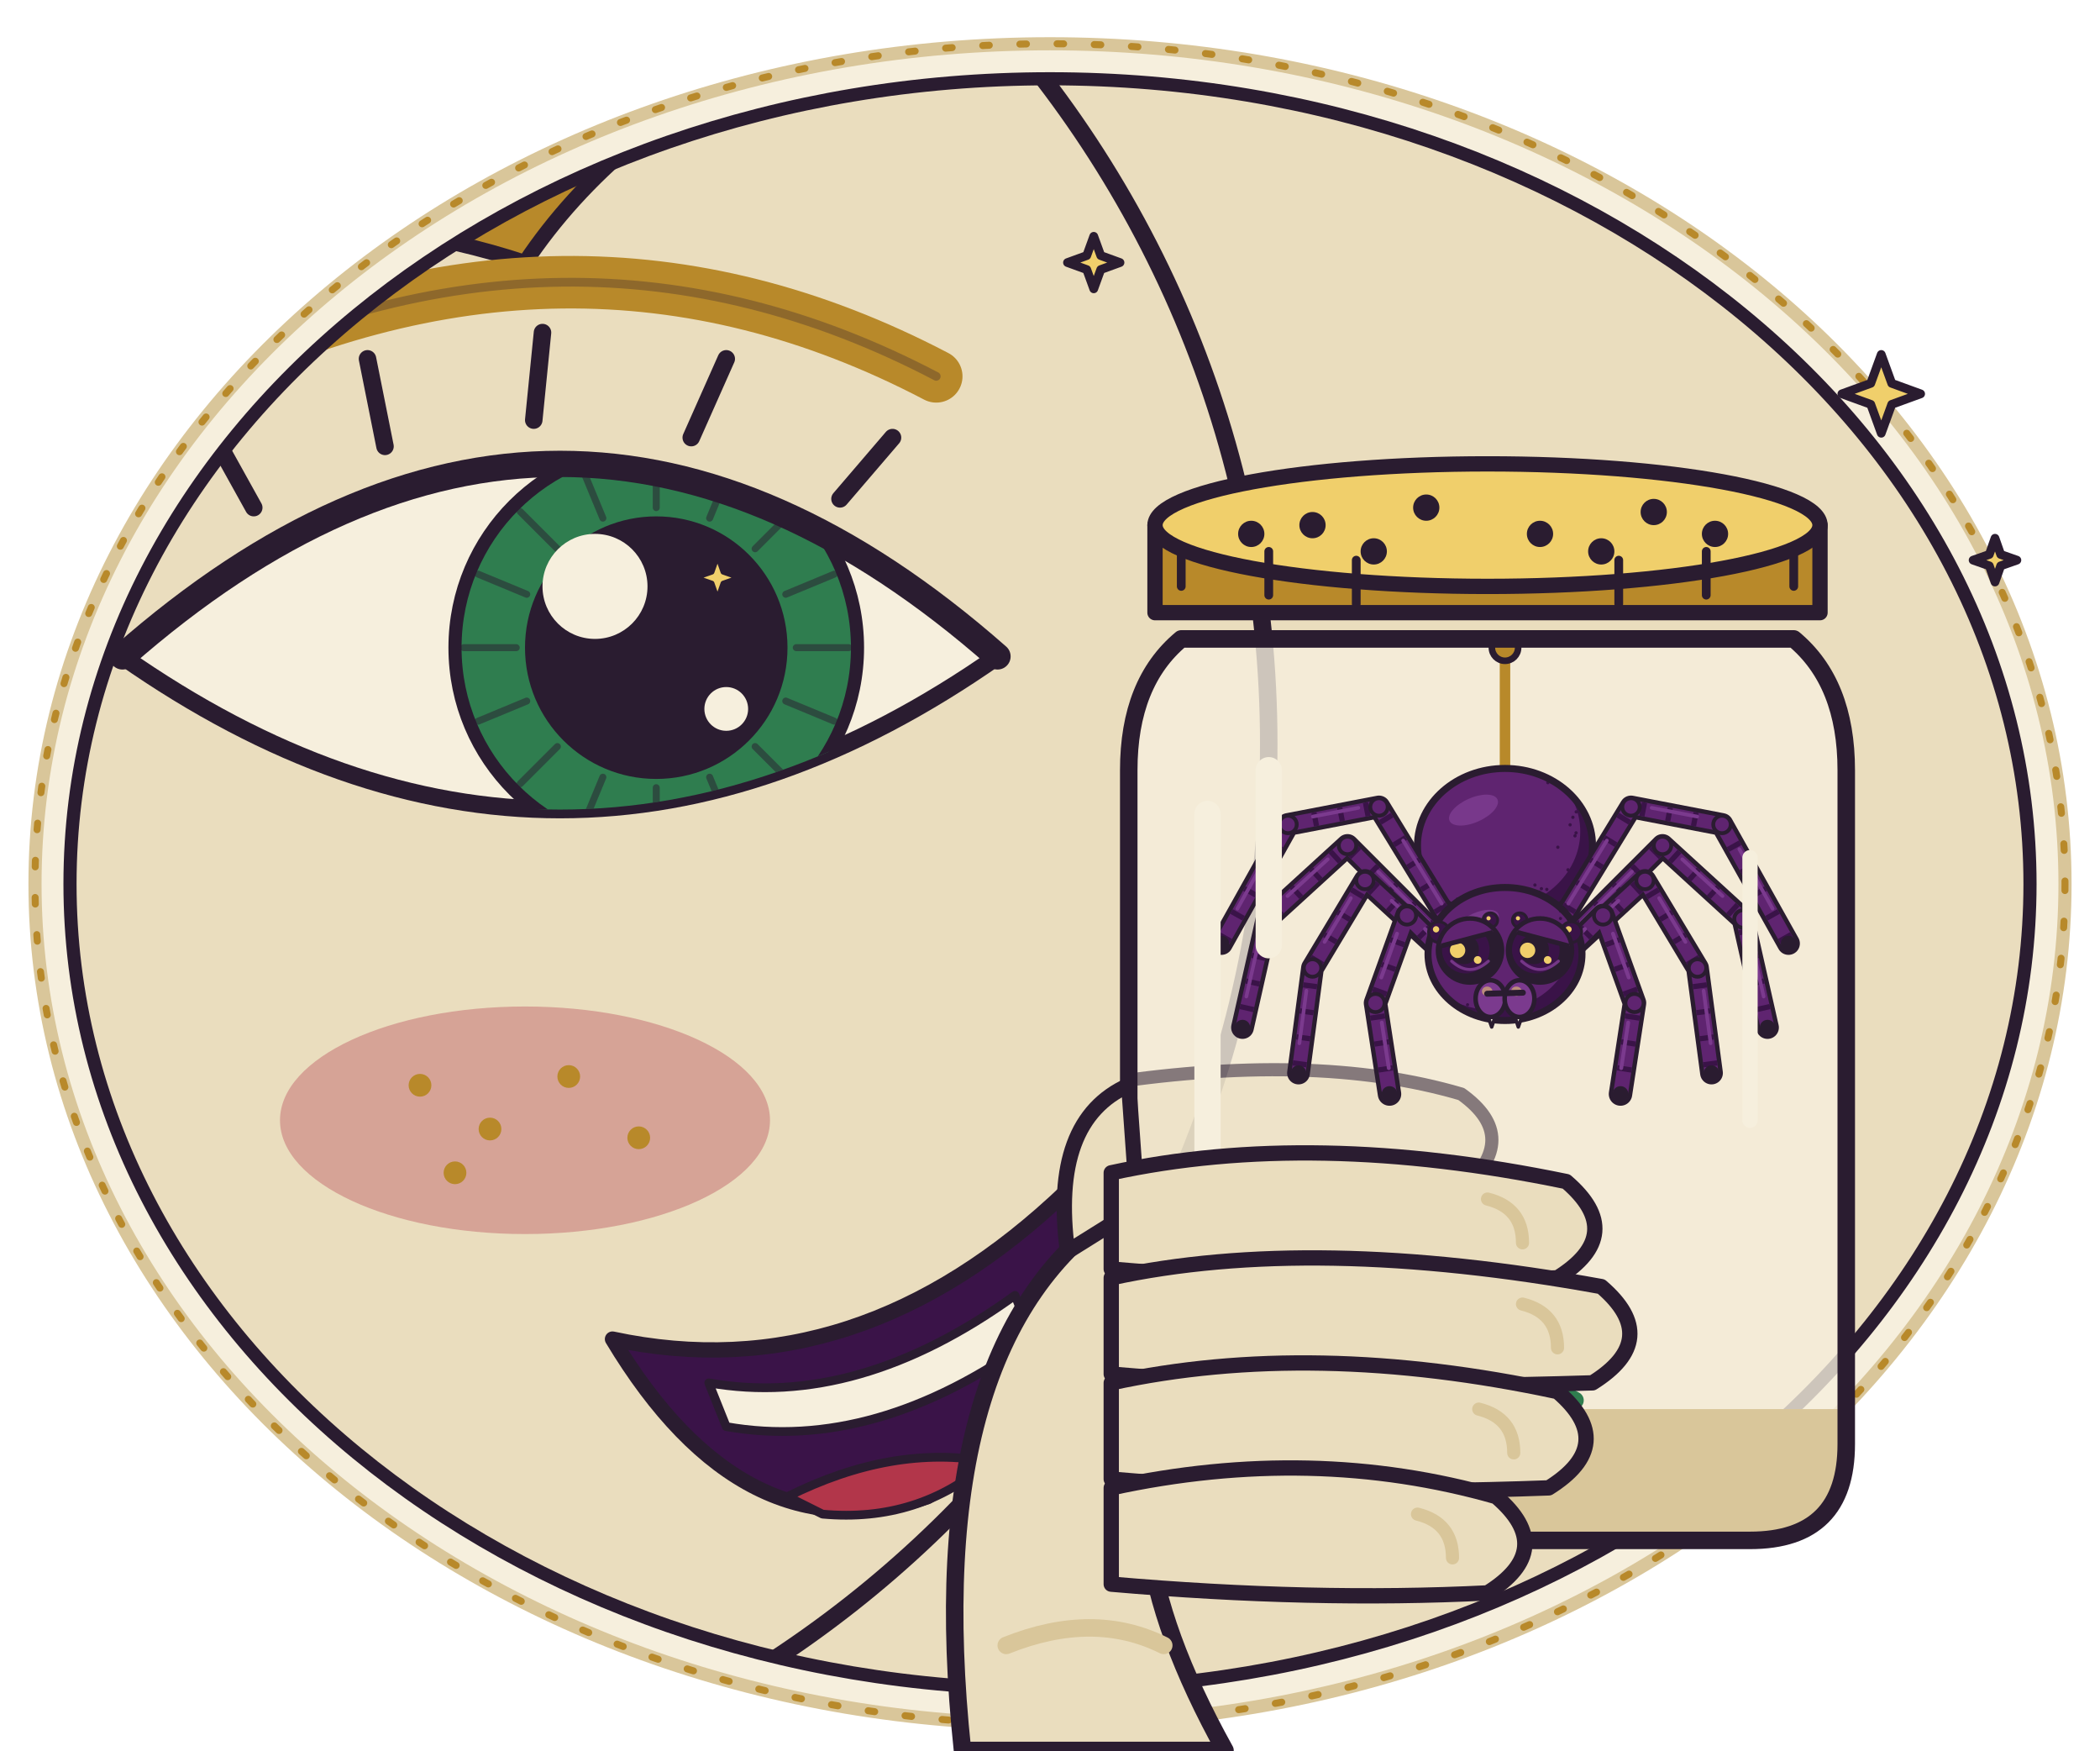
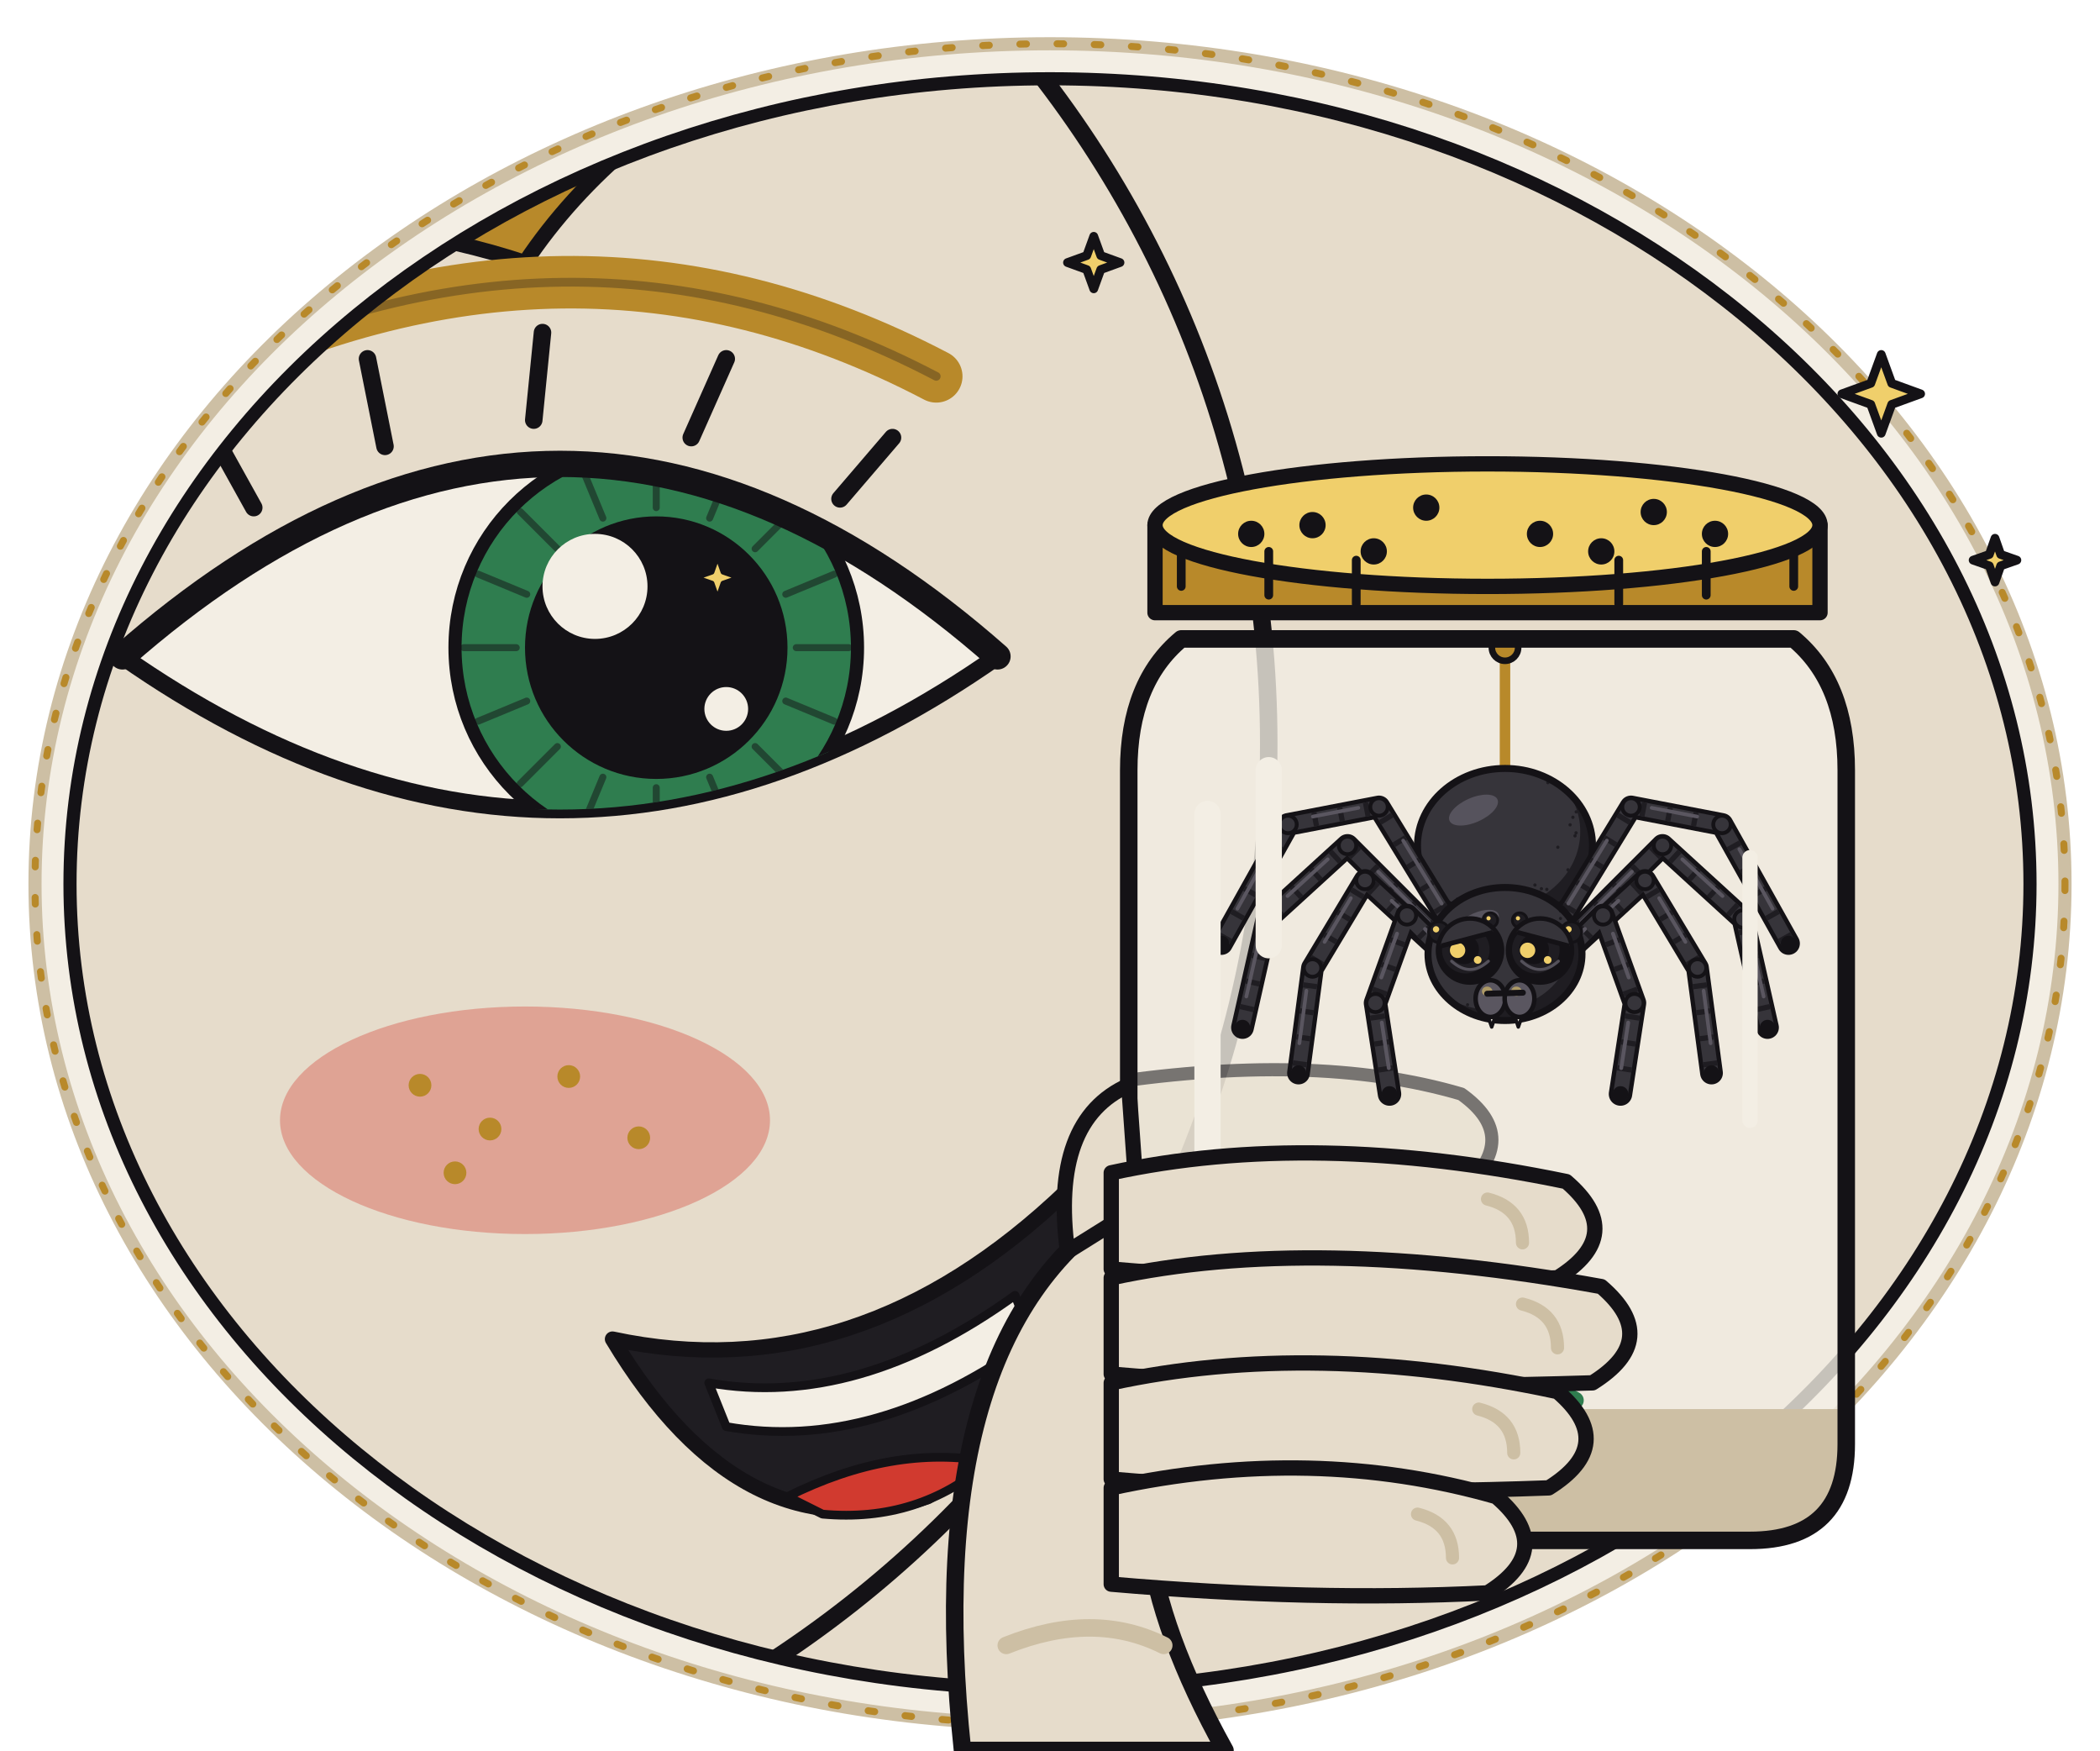
<svg xmlns="http://www.w3.org/2000/svg" viewBox="0 0 480 400" role="img" aria-labelledby="creature-child-title">
  <clipPath id="cr-kid-ov0">
    <ellipse cx="240" cy="202" rx="224" ry="184" fill="#000" />
  </clipPath>
-   <ellipse cx="240" cy="202" rx="232" ry="192" fill="#f6efdd" stroke="#d9c69a" stroke-width="3" />
-   <ellipse cx="240" cy="202" rx="224" ry="184" fill="#eaddbe" stroke="#d9c69a" stroke-width="2.5" />
+   <ellipse cx="240" cy="202" rx="232" ry="192" fill="#f3eee4" stroke="#cdbfa4" stroke-width="3" />
+   <ellipse cx="240" cy="202" rx="224" ry="184" fill="#e6dccb" stroke="#cdbfa4" stroke-width="2.5" />
  <g clip-path="url(#cr-kid-ov0)">
-     <circle cx="40" cy="170" r="250" fill="#eaddbe" stroke="#2a1c30" stroke-width="4" />
-     <path d="M-40 20 Q60 -30 180 10 Q140 30 120 60 Q60 40 -40 60 Z" fill="#b8892a" stroke="#2a1c30" stroke-width="3.5" stroke-linecap="round" stroke-linejoin="round" />
+     <circle cx="40" cy="170" r="250" fill="#e6dccb" stroke="#141216" stroke-width="4" />
+     <path d="M-40 20 Q60 -30 180 10 Q140 30 120 60 Q60 40 -40 60 Z" fill="#b8892a" stroke="#141216" stroke-width="3.5" stroke-linecap="round" stroke-linejoin="round" />
    <path d="M60 28 q30 -6 60 4 M10 40 q30 -8 60 0" fill="none" stroke="#f0cf6b" stroke-width="3" stroke-linecap="round" stroke-linejoin="round" />
    <path d="M40 88 Q130 42 214 86" fill="none" stroke="#b8892a" stroke-width="12" stroke-linecap="round" stroke-linejoin="round" />
-     <path d="M40 88 Q130 42 214 86" fill="none" stroke="#2a1c30" stroke-width="2" stroke-linecap="round" stroke-linejoin="round" opacity="0.3" />
-     <path d="M28 150 Q128 62 228 150 Q128 220 28 150 Z" fill="#f6efdd" stroke="#2a1c30" stroke-width="4" stroke-linecap="round" stroke-linejoin="round" />
+     <path d="M40 88 Q130 42 214 86" fill="none" stroke="#141216" stroke-width="2" stroke-linecap="round" stroke-linejoin="round" opacity="0.3" />
+     <path d="M28 150 Q128 62 228 150 Q128 220 28 150 Z" fill="#f3eee4" stroke="#141216" stroke-width="4" stroke-linecap="round" stroke-linejoin="round" />
    <clipPath id="cr-kid-eye1">
      <path d="M28 150 Q128 62 228 150 Q128 220 28 150 Z" />
    </clipPath>
    <g clip-path="url(#cr-kid-eye1)">
-       <circle cx="150" cy="148" r="46" fill="#2f7d4f" stroke="#2a1c30" stroke-width="3" />
-       <circle cx="150" cy="148" r="30" fill="#2a1c30" />
-       <path d="M182 148 L194 148M179.6 160.2 L190.7 164.8M172.6 170.6 L181.1 179.1M162.2 177.6 L166.8 188.7M150 180 L150 192M137.8 177.6 L133.2 188.7M127.4 170.6 L118.9 179.1M120.4 160.2 L109.3 164.8M118 148 L106 148M120.4 135.8 L109.3 131.2M127.4 125.4 L118.9 116.9M137.8 118.4 L133.2 107.3M150 116 L150 104M162.2 118.4 L166.8 107.3M172.6 125.4 L181.1 116.9M179.6 135.8 L190.7 131.2" fill="none" stroke="#2a1c30" stroke-width="1.6" stroke-linecap="round" stroke-linejoin="round" opacity="0.5" />
-       <circle cx="136" cy="134" r="12" fill="#f6efdd" />
-       <circle cx="166" cy="162" r="5" fill="#f6efdd" />
-       <path d="M164 127L165.3 130.7L169 132L165.3 133.3L164 137L162.7 133.3L159 132L162.7 130.7Z" fill="#f0cf6b" stroke="#2a1c30" stroke-width="1.2" stroke-linecap="round" stroke-linejoin="round" />
-       <path d="M28 150 Q128 62 228 150 L238 80 L18 80 Z" fill="#eaddbe" opacity="0" />
+       <circle cx="150" cy="148" r="46" fill="#2f7d4f" stroke="#141216" stroke-width="3" />
+       <circle cx="150" cy="148" r="30" fill="#141216" />
+       <path d="M182 148 L194 148M179.6 160.2 L190.7 164.8M172.6 170.6 L181.1 179.1M162.2 177.6 L166.8 188.7M150 180 L150 192M137.8 177.6 L133.2 188.7M127.4 170.6 L118.9 179.1M120.4 160.2 L109.3 164.8M118 148 L106 148M120.4 135.8 L109.3 131.2M127.4 125.4 L118.9 116.9M137.8 118.4 L133.2 107.3M150 116 L150 104M162.2 118.4 L166.8 107.3M172.6 125.4 L181.1 116.9M179.6 135.8 L190.7 131.2" fill="none" stroke="#141216" stroke-width="1.6" stroke-linecap="round" stroke-linejoin="round" opacity="0.5" />
+       <circle cx="136" cy="134" r="12" fill="#f3eee4" />
+       <circle cx="166" cy="162" r="5" fill="#f3eee4" />
+       <path d="M164 127L165.3 130.7L169 132L165.3 133.3L164 137L162.7 133.3L159 132L162.7 130.7Z" fill="#f0cf6b" stroke="#141216" stroke-width="1.2" stroke-linecap="round" stroke-linejoin="round" />
+       <path d="M28 150 Q128 62 228 150 L238 80 L18 80 Z" fill="#e6dccb" opacity="0" />
    </g>
-     <path d="M28 150 Q128 62 228 150" fill="none" stroke="#2a1c30" stroke-width="6" stroke-linecap="round" stroke-linejoin="round" />
-     <path d="M58 116 l-10 -18 M88 102 l-4 -20 M122 96 l2 -20 M158 100 l8 -18 M192 114 l12 -14" fill="none" stroke="#2a1c30" stroke-width="4" stroke-linecap="round" stroke-linejoin="round" />
-     <ellipse cx="120" cy="256" rx="56" ry="26" fill="#b2364a" opacity="0.35" />
+     <path d="M28 150 Q128 62 228 150" fill="none" stroke="#141216" stroke-width="6" stroke-linecap="round" stroke-linejoin="round" />
+     <path d="M58 116 l-10 -18 M88 102 l-4 -20 M122 96 l2 -20 M158 100 l8 -18 M192 114 l12 -14" fill="none" stroke="#141216" stroke-width="4" stroke-linecap="round" stroke-linejoin="round" />
+     <ellipse cx="120" cy="256" rx="56" ry="26" fill="#d13a2f" opacity="0.35" />
    <circle cx="96" cy="248" r="2.6" fill="#b8892a" />
    <circle cx="112" cy="258" r="2.6" fill="#b8892a" />
    <circle cx="130" cy="246" r="2.6" fill="#b8892a" />
    <circle cx="146" cy="260" r="2.6" fill="#b8892a" />
    <circle cx="104" cy="268" r="2.6" fill="#b8892a" />
-     <path d="M140 306 Q196 318 244 272 Q252 318 212 342 Q170 356 140 306 Z" fill="#3a1348" stroke="#2a1c30" stroke-width="3.5" stroke-linecap="round" stroke-linejoin="round" />
-     <path d="M162 316 Q196 322 232 296 L236 306 Q200 332 166 326 Z" fill="#f6efdd" stroke="#2a1c30" stroke-width="2" stroke-linecap="round" stroke-linejoin="round" />
-     <path d="M180 342 Q204 330 226 334 Q210 348 188 346 Z" fill="#b2364a" stroke="#2a1c30" stroke-width="2" stroke-linecap="round" stroke-linejoin="round" />
+     <path d="M140 306 Q196 318 244 272 Q252 318 212 342 Q170 356 140 306 Z" fill="#1f1d22" stroke="#141216" stroke-width="3.5" stroke-linecap="round" stroke-linejoin="round" />
+     <path d="M162 316 Q196 322 232 296 L236 306 Q200 332 166 326 Z" fill="#f3eee4" stroke="#141216" stroke-width="2" stroke-linecap="round" stroke-linejoin="round" />
+     <path d="M180 342 Q204 330 226 334 Q210 348 188 346 Z" fill="#d13a2f" stroke="#141216" stroke-width="2" stroke-linecap="round" stroke-linejoin="round" />
  </g>
-   <ellipse cx="240" cy="202" rx="224" ry="184" fill="none" stroke="#2a1c30" stroke-width="3" />
+   <ellipse cx="240" cy="202" rx="224" ry="184" fill="none" stroke="#141216" stroke-width="3" />
  <ellipse cx="240" cy="202" rx="232" ry="192" fill="none" stroke="#b8892a" stroke-width="1.6" stroke-dasharray="1.5 7" stroke-linecap="round" />
  <clipPath id="cr-kid-jar2">
    <path d="M270 146 Q258 156 258 176 V330 Q258 352 280 352 H400 Q422 352 422 330 V176 Q422 156 410 146 Z" />
  </clipPath>
-   <path d="M270 146 Q258 156 258 176 V330 Q258 352 280 352 H400 Q422 352 422 330 V176 Q422 156 410 146 Z" fill="#f6efdd" opacity="0.8" />
+   <path d="M270 146 Q258 156 258 176 V330 Q258 352 280 352 H400 Q422 352 422 330 V176 Q422 156 410 146 Z" fill="#f3eee4" opacity="0.8" />
  <g clip-path="url(#cr-kid-jar2)">
-     <path d="M250 322 H430 V366 H250 Z" fill="#d9c69a" />
+     <path d="M250 322 H430 V366 H250 Z" fill="#cdbfa4" />
    <path d="M280 322 q20 -14 40 -2 q18 -12 40 0" fill="none" stroke="#2f7d4f" stroke-width="4" stroke-linecap="round" stroke-linejoin="round" />
-     <path d="M250 248 Q300 240 334 250 Q348 260 334 272 Q300 278 250 274 Z" fill="#eaddbe" stroke="#2a1c30" stroke-width="3" stroke-linecap="round" stroke-linejoin="round" opacity="0.55" />
+     <path d="M250 248 Q300 240 334 250 Q348 260 334 272 Q300 278 250 274 Z" fill="#e6dccb" stroke="#141216" stroke-width="3" stroke-linecap="round" stroke-linejoin="round" opacity="0.55" />
    <path d="M344 148 V177.6" fill="none" stroke="#b8892a" stroke-width="2.4" stroke-linecap="round" stroke-linejoin="round" />
-     <circle cx="344" cy="148" r="3" fill="#b8892a" stroke="#2a1c30" stroke-width="1.5" />
+     <circle cx="344" cy="148" r="3" fill="#b8892a" stroke="#141216" stroke-width="1.5" />
    <g transform="translate(344 218) rotate(0) scale(0.4 0.4)">
      <g transform="rotate(0 0 -62)">
        <clipPath id="cr-kid-c3">
          <ellipse cx="0" cy="-62" rx="50" ry="44" fill="#000" />
        </clipPath>
-         <ellipse cx="0" cy="-62" rx="50" ry="44" fill="#3a1348" />
+         <ellipse cx="0" cy="-62" rx="50" ry="44" fill="#1f1d22" />
        <g clip-path="url(#cr-kid-c3)">
-           <ellipse cx="-8" cy="-69.9" rx="51" ry="44.9" fill="#5f2470" />
-           <path d="M23.9 -36.9h0M36 -48.1h0M24.5 -97.9h0M5 -29.3h0M-25.9 -30.8h0M30.2 -61h0M40 -67.5h0M40.6 -69.2h0M37.2 -73.8h0M19.5 -35.4h0M-27.3 -31.3h0M-28.1 -30.4h0M-18.5 -33.8h0M17.1 -39.4h0M40.7 -81.2h0M20.8 -37.3h0M38.8 -78.1h0" stroke="#3a1348" stroke-width="1.9" stroke-linecap="round" />
-           <ellipse cx="-18" cy="-82.2" rx="15" ry="7" fill="#7b3a8e" transform="rotate(-24 -18 -82.2)" opacity="0.9" />
+           <ellipse cx="-8" cy="-69.9" rx="51" ry="44.9" fill="#36343a" />
+           <path d="M23.9 -36.9h0M36 -48.1h0M24.5 -97.9h0M5 -29.3h0M-25.9 -30.8h0M30.2 -61h0M40 -67.5h0M40.6 -69.2h0M37.2 -73.8h0M19.5 -35.4h0M-27.3 -31.3h0M-28.1 -30.4h0M-18.5 -33.8h0M17.1 -39.4h0M40.7 -81.2h0M20.8 -37.3h0M38.8 -78.1h0" stroke="#1f1d22" stroke-width="1.9" stroke-linecap="round" />
+           <ellipse cx="-18" cy="-82.2" rx="15" ry="7" fill="#5a5660" transform="rotate(-24 -18 -82.2)" opacity="0.9" />
        </g>
-         <ellipse cx="0" cy="-62" rx="50" ry="44" fill="none" stroke="#2a1c30" stroke-width="4" />
-       </g>
-       <g>
-         <path d="M28 -12 L72 -84 L124 -74 L162 -6" fill="none" stroke="#2a1c30" stroke-width="13" stroke-linecap="round" stroke-linejoin="round" />
-         <path d="M28 -12 L72 -84 L124 -74 L162 -6" fill="none" stroke="#5f2470" stroke-width="8" stroke-linecap="round" stroke-linejoin="round" />
-         <path d="M28 -12 L72 -84 L124 -74 L162 -6" fill="none" stroke="#3a1348" stroke-width="8" stroke-dasharray="3 12" stroke-linejoin="round" />
-         <path d="M36.2 -28.8 L58.2 -64.8M83.8 -83.5 L109.8 -78.5M133.9 -59.9 L152.9 -25.9" stroke="#7b3a8e" stroke-width="2.1" stroke-linecap="round" fill="none" />
-         <circle cx="72" cy="-84" r="5" fill="#5f2470" stroke="#2a1c30" stroke-width="2.2" />
-         <circle cx="124" cy="-74" r="5" fill="#5f2470" stroke="#2a1c30" stroke-width="2.2" />
-         <circle cx="162" cy="-6" r="4.4" fill="#2a1c30" />
-       </g>
-       <g>
-         <path d="M-28 -12 L-72 -84 L-124 -74 L-162 -6" fill="none" stroke="#2a1c30" stroke-width="13" stroke-linecap="round" stroke-linejoin="round" />
-         <path d="M-28 -12 L-72 -84 L-124 -74 L-162 -6" fill="none" stroke="#5f2470" stroke-width="8" stroke-linecap="round" stroke-linejoin="round" />
-         <path d="M-28 -12 L-72 -84 L-124 -74 L-162 -6" fill="none" stroke="#3a1348" stroke-width="8" stroke-dasharray="3 12" stroke-linejoin="round" />
-         <path d="M-36.2 -28.8 L-58.2 -64.8M-83.8 -83.5 L-109.8 -78.5M-133.9 -59.9 L-152.9 -25.9" stroke="#7b3a8e" stroke-width="2.1" stroke-linecap="round" fill="none" />
-         <circle cx="-72" cy="-84" r="5" fill="#5f2470" stroke="#2a1c30" stroke-width="2.2" />
-         <circle cx="-124" cy="-74" r="5" fill="#5f2470" stroke="#2a1c30" stroke-width="2.2" />
-         <circle cx="-162" cy="-6" r="4.4" fill="#2a1c30" />
-       </g>
-       <g>
-         <path d="M32 -4 L90 -62 L136 -20 L150 42" fill="none" stroke="#2a1c30" stroke-width="13" stroke-linecap="round" stroke-linejoin="round" />
-         <path d="M32 -4 L90 -62 L136 -20 L150 42" fill="none" stroke="#5f2470" stroke-width="8" stroke-linecap="round" stroke-linejoin="round" />
-         <path d="M32 -4 L90 -62 L136 -20 L150 42" fill="none" stroke="#3a1348" stroke-width="8" stroke-dasharray="3 12" stroke-linejoin="round" />
-         <path d="M43.5 -18 L72.5 -47M101.3 -54.1 L124.3 -33.1M140.8 -6.7 L147.8 24.3" stroke="#7b3a8e" stroke-width="2.1" stroke-linecap="round" fill="none" />
-         <circle cx="90" cy="-62" r="5" fill="#5f2470" stroke="#2a1c30" stroke-width="2.2" />
-         <circle cx="136" cy="-20" r="5" fill="#5f2470" stroke="#2a1c30" stroke-width="2.2" />
-         <circle cx="150" cy="42" r="4.4" fill="#2a1c30" />
-       </g>
-       <g>
-         <path d="M-32 -4 L-90 -62 L-136 -20 L-150 42" fill="none" stroke="#2a1c30" stroke-width="13" stroke-linecap="round" stroke-linejoin="round" />
-         <path d="M-32 -4 L-90 -62 L-136 -20 L-150 42" fill="none" stroke="#5f2470" stroke-width="8" stroke-linecap="round" stroke-linejoin="round" />
-         <path d="M-32 -4 L-90 -62 L-136 -20 L-150 42" fill="none" stroke="#3a1348" stroke-width="8" stroke-dasharray="3 12" stroke-linejoin="round" />
-         <path d="M-43.5 -18 L-72.5 -47M-101.3 -54.1 L-124.3 -33.1M-140.8 -6.7 L-147.8 24.3" stroke="#7b3a8e" stroke-width="2.1" stroke-linecap="round" fill="none" />
-         <circle cx="-90" cy="-62" r="5" fill="#5f2470" stroke="#2a1c30" stroke-width="2.2" />
-         <circle cx="-136" cy="-20" r="5" fill="#5f2470" stroke="#2a1c30" stroke-width="2.2" />
-         <circle cx="-150" cy="42" r="4.4" fill="#2a1c30" />
-       </g>
-       <g>
-         <path d="M30 4 L80 -42 L110 8 L118 68" fill="none" stroke="#2a1c30" stroke-width="13" stroke-linecap="round" stroke-linejoin="round" />
-         <path d="M30 4 L80 -42 L110 8 L118 68" fill="none" stroke="#5f2470" stroke-width="8" stroke-linecap="round" stroke-linejoin="round" />
-         <path d="M30 4 L80 -42 L110 8 L118 68" fill="none" stroke="#3a1348" stroke-width="8" stroke-dasharray="3 12" stroke-linejoin="round" />
-         <path d="M39.8 -7.4 L64.8 -30.4M88.1 -31.9 L103.1 -6.9M113.5 21 L117.5 51" stroke="#7b3a8e" stroke-width="2.1" stroke-linecap="round" fill="none" />
-         <circle cx="80" cy="-42" r="5" fill="#5f2470" stroke="#2a1c30" stroke-width="2.2" />
-         <circle cx="110" cy="8" r="5" fill="#5f2470" stroke="#2a1c30" stroke-width="2.2" />
-         <circle cx="118" cy="68" r="4.4" fill="#2a1c30" />
-       </g>
-       <g>
-         <path d="M-30 4 L-80 -42 L-110 8 L-118 68" fill="none" stroke="#2a1c30" stroke-width="13" stroke-linecap="round" stroke-linejoin="round" />
-         <path d="M-30 4 L-80 -42 L-110 8 L-118 68" fill="none" stroke="#5f2470" stroke-width="8" stroke-linecap="round" stroke-linejoin="round" />
-         <path d="M-30 4 L-80 -42 L-110 8 L-118 68" fill="none" stroke="#3a1348" stroke-width="8" stroke-dasharray="3 12" stroke-linejoin="round" />
-         <path d="M-39.8 -7.4 L-64.8 -30.4M-88.1 -31.9 L-103.1 -6.9M-113.5 21 L-117.5 51" stroke="#7b3a8e" stroke-width="2.1" stroke-linecap="round" fill="none" />
-         <circle cx="-80" cy="-42" r="5" fill="#5f2470" stroke="#2a1c30" stroke-width="2.2" />
-         <circle cx="-110" cy="8" r="5" fill="#5f2470" stroke="#2a1c30" stroke-width="2.2" />
-         <circle cx="-118" cy="68" r="4.4" fill="#2a1c30" />
-       </g>
-       <g>
-         <path d="M24 10 L56 -22 L74 28 L66 80" fill="none" stroke="#2a1c30" stroke-width="13.4" stroke-linecap="round" stroke-linejoin="round" />
-         <path d="M24 10 L56 -22 L74 28 L66 80" fill="none" stroke="#5f2470" stroke-width="8.4" stroke-linecap="round" stroke-linejoin="round" />
-         <path d="M24 10 L56 -22 L74 28 L66 80" fill="none" stroke="#3a1348" stroke-width="8.4" stroke-dasharray="3 12" stroke-linejoin="round" />
-         <path d="M29.7 1.7 L45.7 -14.3M61.7 -11.6 L70.7 13.4M70.4 39.2 L66.4 65.2" stroke="#7b3a8e" stroke-width="2.2" stroke-linecap="round" fill="none" />
-         <circle cx="56" cy="-22" r="5.2" fill="#5f2470" stroke="#2a1c30" stroke-width="2.2" />
-         <circle cx="74" cy="28" r="5.2" fill="#5f2470" stroke="#2a1c30" stroke-width="2.2" />
-         <circle cx="66" cy="80" r="4.5" fill="#2a1c30" />
-       </g>
-       <g>
-         <path d="M-24 10 L-56 -22 L-74 28 L-66 80" fill="none" stroke="#2a1c30" stroke-width="13.4" stroke-linecap="round" stroke-linejoin="round" />
-         <path d="M-24 10 L-56 -22 L-74 28 L-66 80" fill="none" stroke="#5f2470" stroke-width="8.4" stroke-linecap="round" stroke-linejoin="round" />
-         <path d="M-24 10 L-56 -22 L-74 28 L-66 80" fill="none" stroke="#3a1348" stroke-width="8.4" stroke-dasharray="3 12" stroke-linejoin="round" />
-         <path d="M-29.7 1.7 L-45.7 -14.3M-61.7 -11.6 L-70.7 13.4M-70.4 39.2 L-66.4 65.2" stroke="#7b3a8e" stroke-width="2.2" stroke-linecap="round" fill="none" />
-         <circle cx="-56" cy="-22" r="5.2" fill="#5f2470" stroke="#2a1c30" stroke-width="2.2" />
-         <circle cx="-74" cy="28" r="5.2" fill="#5f2470" stroke="#2a1c30" stroke-width="2.2" />
-         <circle cx="-66" cy="80" r="4.5" fill="#2a1c30" />
+         <ellipse cx="0" cy="-62" rx="50" ry="44" fill="none" stroke="#141216" stroke-width="4" />
+       </g>
+       <g>
+         <path d="M28 -12 L72 -84 L124 -74 L162 -6" fill="none" stroke="#141216" stroke-width="13" stroke-linecap="round" stroke-linejoin="round" />
+         <path d="M28 -12 L72 -84 L124 -74 L162 -6" fill="none" stroke="#36343a" stroke-width="8" stroke-linecap="round" stroke-linejoin="round" />
+         <path d="M28 -12 L72 -84 L124 -74 L162 -6" fill="none" stroke="#1f1d22" stroke-width="8" stroke-dasharray="3 12" stroke-linejoin="round" />
+         <path d="M36.2 -28.8 L58.2 -64.8M83.8 -83.5 L109.8 -78.5M133.9 -59.9 L152.9 -25.9" stroke="#5a5660" stroke-width="2.1" stroke-linecap="round" fill="none" />
+         <circle cx="72" cy="-84" r="5" fill="#36343a" stroke="#141216" stroke-width="2.2" />
+         <circle cx="124" cy="-74" r="5" fill="#36343a" stroke="#141216" stroke-width="2.2" />
+         <circle cx="162" cy="-6" r="4.4" fill="#141216" />
+       </g>
+       <g>
+         <path d="M-28 -12 L-72 -84 L-124 -74 L-162 -6" fill="none" stroke="#141216" stroke-width="13" stroke-linecap="round" stroke-linejoin="round" />
+         <path d="M-28 -12 L-72 -84 L-124 -74 L-162 -6" fill="none" stroke="#36343a" stroke-width="8" stroke-linecap="round" stroke-linejoin="round" />
+         <path d="M-28 -12 L-72 -84 L-124 -74 L-162 -6" fill="none" stroke="#1f1d22" stroke-width="8" stroke-dasharray="3 12" stroke-linejoin="round" />
+         <path d="M-36.2 -28.8 L-58.2 -64.8M-83.8 -83.5 L-109.8 -78.5M-133.9 -59.9 L-152.9 -25.9" stroke="#5a5660" stroke-width="2.1" stroke-linecap="round" fill="none" />
+         <circle cx="-72" cy="-84" r="5" fill="#36343a" stroke="#141216" stroke-width="2.2" />
+         <circle cx="-124" cy="-74" r="5" fill="#36343a" stroke="#141216" stroke-width="2.2" />
+         <circle cx="-162" cy="-6" r="4.4" fill="#141216" />
+       </g>
+       <g>
+         <path d="M32 -4 L90 -62 L136 -20 L150 42" fill="none" stroke="#141216" stroke-width="13" stroke-linecap="round" stroke-linejoin="round" />
+         <path d="M32 -4 L90 -62 L136 -20 L150 42" fill="none" stroke="#36343a" stroke-width="8" stroke-linecap="round" stroke-linejoin="round" />
+         <path d="M32 -4 L90 -62 L136 -20 L150 42" fill="none" stroke="#1f1d22" stroke-width="8" stroke-dasharray="3 12" stroke-linejoin="round" />
+         <path d="M43.5 -18 L72.5 -47M101.3 -54.1 L124.3 -33.1M140.8 -6.7 L147.8 24.3" stroke="#5a5660" stroke-width="2.1" stroke-linecap="round" fill="none" />
+         <circle cx="90" cy="-62" r="5" fill="#36343a" stroke="#141216" stroke-width="2.2" />
+         <circle cx="136" cy="-20" r="5" fill="#36343a" stroke="#141216" stroke-width="2.2" />
+         <circle cx="150" cy="42" r="4.4" fill="#141216" />
+       </g>
+       <g>
+         <path d="M-32 -4 L-90 -62 L-136 -20 L-150 42" fill="none" stroke="#141216" stroke-width="13" stroke-linecap="round" stroke-linejoin="round" />
+         <path d="M-32 -4 L-90 -62 L-136 -20 L-150 42" fill="none" stroke="#36343a" stroke-width="8" stroke-linecap="round" stroke-linejoin="round" />
+         <path d="M-32 -4 L-90 -62 L-136 -20 L-150 42" fill="none" stroke="#1f1d22" stroke-width="8" stroke-dasharray="3 12" stroke-linejoin="round" />
+         <path d="M-43.5 -18 L-72.5 -47M-101.3 -54.1 L-124.3 -33.1M-140.8 -6.7 L-147.8 24.3" stroke="#5a5660" stroke-width="2.1" stroke-linecap="round" fill="none" />
+         <circle cx="-90" cy="-62" r="5" fill="#36343a" stroke="#141216" stroke-width="2.2" />
+         <circle cx="-136" cy="-20" r="5" fill="#36343a" stroke="#141216" stroke-width="2.2" />
+         <circle cx="-150" cy="42" r="4.4" fill="#141216" />
+       </g>
+       <g>
+         <path d="M30 4 L80 -42 L110 8 L118 68" fill="none" stroke="#141216" stroke-width="13" stroke-linecap="round" stroke-linejoin="round" />
+         <path d="M30 4 L80 -42 L110 8 L118 68" fill="none" stroke="#36343a" stroke-width="8" stroke-linecap="round" stroke-linejoin="round" />
+         <path d="M30 4 L80 -42 L110 8 L118 68" fill="none" stroke="#1f1d22" stroke-width="8" stroke-dasharray="3 12" stroke-linejoin="round" />
+         <path d="M39.8 -7.4 L64.8 -30.4M88.1 -31.9 L103.1 -6.9M113.5 21 L117.5 51" stroke="#5a5660" stroke-width="2.1" stroke-linecap="round" fill="none" />
+         <circle cx="80" cy="-42" r="5" fill="#36343a" stroke="#141216" stroke-width="2.2" />
+         <circle cx="110" cy="8" r="5" fill="#36343a" stroke="#141216" stroke-width="2.2" />
+         <circle cx="118" cy="68" r="4.4" fill="#141216" />
+       </g>
+       <g>
+         <path d="M-30 4 L-80 -42 L-110 8 L-118 68" fill="none" stroke="#141216" stroke-width="13" stroke-linecap="round" stroke-linejoin="round" />
+         <path d="M-30 4 L-80 -42 L-110 8 L-118 68" fill="none" stroke="#36343a" stroke-width="8" stroke-linecap="round" stroke-linejoin="round" />
+         <path d="M-30 4 L-80 -42 L-110 8 L-118 68" fill="none" stroke="#1f1d22" stroke-width="8" stroke-dasharray="3 12" stroke-linejoin="round" />
+         <path d="M-39.8 -7.4 L-64.8 -30.4M-88.1 -31.9 L-103.1 -6.9M-113.5 21 L-117.5 51" stroke="#5a5660" stroke-width="2.1" stroke-linecap="round" fill="none" />
+         <circle cx="-80" cy="-42" r="5" fill="#36343a" stroke="#141216" stroke-width="2.2" />
+         <circle cx="-110" cy="8" r="5" fill="#36343a" stroke="#141216" stroke-width="2.2" />
+         <circle cx="-118" cy="68" r="4.4" fill="#141216" />
+       </g>
+       <g>
+         <path d="M24 10 L56 -22 L74 28 L66 80" fill="none" stroke="#141216" stroke-width="13.4" stroke-linecap="round" stroke-linejoin="round" />
+         <path d="M24 10 L56 -22 L74 28 L66 80" fill="none" stroke="#36343a" stroke-width="8.4" stroke-linecap="round" stroke-linejoin="round" />
+         <path d="M24 10 L56 -22 L74 28 L66 80" fill="none" stroke="#1f1d22" stroke-width="8.4" stroke-dasharray="3 12" stroke-linejoin="round" />
+         <path d="M29.7 1.7 L45.7 -14.3M61.7 -11.6 L70.7 13.4M70.4 39.2 L66.4 65.2" stroke="#5a5660" stroke-width="2.2" stroke-linecap="round" fill="none" />
+         <circle cx="56" cy="-22" r="5.2" fill="#36343a" stroke="#141216" stroke-width="2.2" />
+         <circle cx="74" cy="28" r="5.2" fill="#36343a" stroke="#141216" stroke-width="2.2" />
+         <circle cx="66" cy="80" r="4.5" fill="#141216" />
+       </g>
+       <g>
+         <path d="M-24 10 L-56 -22 L-74 28 L-66 80" fill="none" stroke="#141216" stroke-width="13.4" stroke-linecap="round" stroke-linejoin="round" />
+         <path d="M-24 10 L-56 -22 L-74 28 L-66 80" fill="none" stroke="#36343a" stroke-width="8.4" stroke-linecap="round" stroke-linejoin="round" />
+         <path d="M-24 10 L-56 -22 L-74 28 L-66 80" fill="none" stroke="#1f1d22" stroke-width="8.4" stroke-dasharray="3 12" stroke-linejoin="round" />
+         <path d="M-29.7 1.7 L-45.7 -14.3M-61.7 -11.6 L-70.7 13.4M-70.4 39.2 L-66.4 65.2" stroke="#5a5660" stroke-width="2.2" stroke-linecap="round" fill="none" />
+         <circle cx="-56" cy="-22" r="5.2" fill="#36343a" stroke="#141216" stroke-width="2.2" />
+         <circle cx="-74" cy="28" r="5.2" fill="#36343a" stroke="#141216" stroke-width="2.2" />
+         <circle cx="-66" cy="80" r="4.5" fill="#141216" />
      </g>
      <g transform="rotate(0 0 0)">
        <clipPath id="cr-kid-c4">
          <ellipse cx="0" cy="0" rx="44" ry="38" fill="#000" />
        </clipPath>
-         <ellipse cx="0" cy="0" rx="44" ry="38" fill="#3a1348" />
+         <ellipse cx="0" cy="0" rx="44" ry="38" fill="#1f1d22" />
        <g clip-path="url(#cr-kid-c4)">
-           <ellipse cx="-7" cy="-6.8" rx="44.9" ry="38.8" fill="#5f2470" />
-           <path d="M32 7.8h0M2.7 25.7h0M-21.4 29h0M-6.7 29.6h0M28.8 14.4h0M35.4 -15.9h0M8.3 23.8h0M32.3 3.1h0M32.7 9.9h0M31.8 7.7h0M31.7 -24.5h0M31.7 -20.3h0" stroke="#3a1348" stroke-width="1.8" stroke-linecap="round" />
-           <ellipse cx="-15.8" cy="-17.5" rx="13.2" ry="6.1" fill="#7b3a8e" transform="rotate(-24 -15.8 -17.5)" opacity="0.9" />
+           <ellipse cx="-7" cy="-6.8" rx="44.9" ry="38.8" fill="#36343a" />
+           <path d="M32 7.8h0M2.7 25.7h0M-21.4 29h0M-6.7 29.6h0M28.8 14.4h0M35.4 -15.9h0M8.3 23.8h0M32.3 3.1h0M32.7 9.9h0M31.8 7.7h0M31.7 -24.5h0M31.7 -20.3h0" stroke="#1f1d22" stroke-width="1.8" stroke-linecap="round" />
+           <ellipse cx="-15.8" cy="-17.5" rx="13.2" ry="6.1" fill="#5a5660" transform="rotate(-24 -15.8 -17.5)" opacity="0.9" />
        </g>
-         <ellipse cx="0" cy="0" rx="44" ry="38" fill="none" stroke="#2a1c30" stroke-width="4" />
-       </g>
-       <path d="M-10.6 33.2 l3 8.5 l2.6 -7.6 Z" fill="#f6efdd" stroke="#2a1c30" stroke-width="2" stroke-linecap="round" stroke-linejoin="round" />
-       <path d="M10.6 33.2 l-3 8.5 l-2.5 -7.6 Z" fill="#f6efdd" stroke="#2a1c30" stroke-width="2" stroke-linecap="round" stroke-linejoin="round" />
-       <ellipse cx="-8.3" cy="25.5" rx="8.5" ry="10.5" fill="#7b3a8e" stroke="#2a1c30" stroke-width="2.6" />
-       <ellipse cx="8.3" cy="25.5" rx="8.5" ry="10.5" fill="#7b3a8e" stroke="#2a1c30" stroke-width="2.6" />
+         <ellipse cx="0" cy="0" rx="44" ry="38" fill="none" stroke="#141216" stroke-width="4" />
+       </g>
+       <path d="M-10.6 33.2 l3 8.5 l2.6 -7.6 Z" fill="#f3eee4" stroke="#141216" stroke-width="2" stroke-linecap="round" stroke-linejoin="round" />
+       <path d="M10.6 33.2 l-3 8.5 l-2.5 -7.6 Z" fill="#f3eee4" stroke="#141216" stroke-width="2" stroke-linecap="round" stroke-linejoin="round" />
+       <ellipse cx="-8.3" cy="25.5" rx="8.5" ry="10.5" fill="#5a5660" stroke="#141216" stroke-width="2.6" />
+       <ellipse cx="8.3" cy="25.5" rx="8.5" ry="10.5" fill="#5a5660" stroke="#141216" stroke-width="2.6" />
      <ellipse cx="-10.2" cy="21.3" rx="3" ry="2.7" fill="#f0cf6b" opacity="0.55" />
      <ellipse cx="6.5" cy="21.3" rx="3" ry="2.7" fill="#f0cf6b" opacity="0.55" />
-       <circle cx="-8.4" cy="-19.3" r="5" fill="#2a1c30" />
-       <circle cx="-8.4" cy="-19.3" r="3.4" fill="#3a1348" />
+       <circle cx="-8.4" cy="-19.3" r="5" fill="#141216" />
+       <circle cx="-8.4" cy="-19.3" r="3.4" fill="#1f1d22" />
      <circle cx="-9.4" cy="-20.4" r="1.2" fill="#f0cf6b" />
-       <circle cx="8.4" cy="-19.3" r="5" fill="#2a1c30" />
-       <circle cx="8.4" cy="-19.3" r="3.4" fill="#3a1348" />
+       <circle cx="8.4" cy="-19.3" r="5" fill="#141216" />
+       <circle cx="8.4" cy="-19.3" r="3.4" fill="#1f1d22" />
      <circle cx="7.4" cy="-20.4" r="1.2" fill="#f0cf6b" />
-       <circle cx="-37.8" cy="-12.5" r="6.7" fill="#2a1c30" />
-       <circle cx="-37.8" cy="-12.5" r="5.1" fill="#3a1348" />
+       <circle cx="-37.8" cy="-12.5" r="6.7" fill="#141216" />
+       <circle cx="-37.8" cy="-12.5" r="5.1" fill="#1f1d22" />
      <circle cx="-39.4" cy="-14.1" r="1.8" fill="#f0cf6b" />
-       <circle cx="37.9" cy="-12.5" r="6.7" fill="#2a1c30" />
-       <circle cx="37.9" cy="-12.5" r="5.1" fill="#3a1348" />
+       <circle cx="37.9" cy="-12.5" r="6.7" fill="#141216" />
+       <circle cx="37.9" cy="-12.5" r="5.1" fill="#1f1d22" />
      <circle cx="36.3" cy="-14.1" r="1.8" fill="#f0cf6b" />
-       <circle cx="-20" cy="-2" r="19.6" fill="#2a1c30" />
+       <circle cx="-20" cy="-2" r="19.6" fill="#141216" />
      <clipPath id="cr-kid-e5">
        <circle cx="-20" cy="-2" r="17" fill="#000" />
      </clipPath>
      <g clip-path="url(#cr-kid-e5)">
-         <circle cx="-20" cy="-2" r="17" fill="#2a1c30" />
-         <circle cx="-22.4" cy="-2.5" r="13.6" fill="#3a1348" />
-         <circle cx="-23.4" cy="-2.7" r="8.5" fill="#2a1c30" />
-         <path d="M-30.5 4.1 Q-20 13.6 -9.5 4.1" fill="none" stroke="#7b3a8e" stroke-width="1.7" stroke-linecap="round" stroke-linejoin="round" opacity="0.9" />
+         <circle cx="-20" cy="-2" r="17" fill="#141216" />
+         <circle cx="-22.4" cy="-2.5" r="13.6" fill="#1f1d22" />
+         <circle cx="-23.4" cy="-2.7" r="8.5" fill="#141216" />
+         <path d="M-30.5 4.1 Q-20 13.6 -9.5 4.1" fill="none" stroke="#5a5660" stroke-width="1.7" stroke-linecap="round" stroke-linejoin="round" opacity="0.9" />
        <circle cx="-27.1" cy="-2.1" r="4.4" fill="#f0cf6b" />
        <circle cx="-15.6" cy="3.4" r="2.2" fill="#f0cf6b" />
-         <path d="M-1.3 -22.4 L-1.3 -13.9 L-38.7 -4 L-38.7 -22.4 Z" fill="#5f2470" />
-         <path d="M-1.3 -13.9 L-38.7 -4" fill="none" stroke="#2a1c30" stroke-width="2.72" stroke-linecap="round" stroke-linejoin="round" />
-       </g>
-       <circle cx="20" cy="-2" r="19.6" fill="#2a1c30" />
+         <path d="M-1.3 -22.4 L-1.3 -13.9 L-38.7 -4 L-38.7 -22.4 Z" fill="#36343a" />
+         <path d="M-1.3 -13.9 L-38.7 -4" fill="none" stroke="#141216" stroke-width="2.72" stroke-linecap="round" stroke-linejoin="round" />
+       </g>
+       <circle cx="20" cy="-2" r="19.6" fill="#141216" />
      <clipPath id="cr-kid-e6">
        <circle cx="20" cy="-2" r="17" fill="#000" />
      </clipPath>
      <g clip-path="url(#cr-kid-e6)">
-         <circle cx="20" cy="-2" r="17" fill="#2a1c30" />
-         <circle cx="17.6" cy="-2.5" r="13.6" fill="#3a1348" />
-         <circle cx="16.6" cy="-2.7" r="8.5" fill="#2a1c30" />
-         <path d="M9.5 4.1 Q20 13.6 30.5 4.1" fill="none" stroke="#7b3a8e" stroke-width="1.7" stroke-linecap="round" stroke-linejoin="round" opacity="0.9" />
+         <circle cx="20" cy="-2" r="17" fill="#141216" />
+         <circle cx="17.6" cy="-2.5" r="13.6" fill="#1f1d22" />
+         <circle cx="16.6" cy="-2.7" r="8.5" fill="#141216" />
+         <path d="M9.5 4.1 Q20 13.6 30.5 4.1" fill="none" stroke="#5a5660" stroke-width="1.7" stroke-linecap="round" stroke-linejoin="round" opacity="0.9" />
        <circle cx="12.9" cy="-2.1" r="4.4" fill="#f0cf6b" />
        <circle cx="24.4" cy="3.4" r="2.2" fill="#f0cf6b" />
-         <path d="M1.3 -22.4 L1.3 -13.9 L38.7 -4 L38.7 -22.4 Z" fill="#5f2470" />
-         <path d="M1.3 -13.9 L38.7 -4" fill="none" stroke="#2a1c30" stroke-width="2.72" stroke-linecap="round" stroke-linejoin="round" />
-       </g>
-       <path d="M-10.2 22.7 L10.2 22.1" fill="none" stroke="#2a1c30" stroke-width="3.4" stroke-linecap="round" stroke-linejoin="round" />
+         <path d="M1.3 -22.4 L1.3 -13.9 L38.7 -4 L38.7 -22.4 Z" fill="#36343a" />
+         <path d="M1.3 -13.9 L38.7 -4" fill="none" stroke="#141216" stroke-width="2.72" stroke-linecap="round" stroke-linejoin="round" />
+       </g>
+       <path d="M-10.2 22.7 L10.2 22.1" fill="none" stroke="#141216" stroke-width="3.4" stroke-linecap="round" stroke-linejoin="round" />
    </g>
  </g>
-   <path d="M270 146 Q258 156 258 176 V330 Q258 352 280 352 H400 Q422 352 422 330 V176 Q422 156 410 146 Z" fill="none" stroke="#2a1c30" stroke-width="4" stroke-linecap="round" stroke-linejoin="round" />
-   <path d="M276 186 V306 M290 176 V216" fill="none" stroke="#f6efdd" stroke-width="6" stroke-linecap="round" stroke-linejoin="round" />
-   <path d="M400 196 V256" fill="none" stroke="#f6efdd" stroke-width="3.5" stroke-linecap="round" stroke-linejoin="round" />
-   <path d="M264 140 H416 V120 H264 Z" fill="#b8892a" stroke="#2a1c30" stroke-width="3.5" stroke-linecap="round" stroke-linejoin="round" />
-   <ellipse cx="340" cy="120" rx="76" ry="14" fill="#f0cf6b" stroke="#2a1c30" stroke-width="3.5" />
-   <circle cx="300" cy="120" r="3" fill="#2a1c30" />
-   <circle cx="326" cy="116" r="3" fill="#2a1c30" />
-   <circle cx="352" cy="122" r="3" fill="#2a1c30" />
-   <circle cx="378" cy="117" r="3" fill="#2a1c30" />
-   <circle cx="314" cy="126" r="3" fill="#2a1c30" />
-   <circle cx="366" cy="126" r="3" fill="#2a1c30" />
-   <circle cx="392" cy="122" r="3" fill="#2a1c30" />
-   <circle cx="286" cy="122" r="3" fill="#2a1c30" />
-   <path d="M270 134 V126 M290 136 V126 M310 138 V128 M370 138 V128 M390 136 V126 M410 134 V126" fill="none" stroke="#2a1c30" stroke-width="2" stroke-linecap="round" stroke-linejoin="round" />
-   <path d="M220 400 Q210 306 256 276 L270 316 Q250 346 280 400 Z" fill="#eaddbe" stroke="#2a1c30" stroke-width="4" stroke-linecap="round" stroke-linejoin="round" />
-   <path d="M244 286 Q240 256 258 248 L260 276 Z" fill="#eaddbe" stroke="#2a1c30" stroke-width="3.5" stroke-linecap="round" stroke-linejoin="round" />
-   <path d="M254 268 Q300 258 358 270 Q372 282 356 292 Q300 294 254 290 Z" fill="#eaddbe" stroke="#2a1c30" stroke-width="3.5" stroke-linecap="round" stroke-linejoin="round" />
-   <path d="M340 274 q8 2 8 10" fill="none" stroke="#d9c69a" stroke-width="3" stroke-linecap="round" stroke-linejoin="round" />
-   <path d="M254 292 Q300 282 366 294 Q380 306 364 316 Q300 318 254 314 Z" fill="#eaddbe" stroke="#2a1c30" stroke-width="3.5" stroke-linecap="round" stroke-linejoin="round" />
-   <path d="M348 298 q8 2 8 10" fill="none" stroke="#d9c69a" stroke-width="3" stroke-linecap="round" stroke-linejoin="round" />
-   <path d="M254 316 Q300 306 356 318 Q370 330 354 340 Q300 342 254 338 Z" fill="#eaddbe" stroke="#2a1c30" stroke-width="3.5" stroke-linecap="round" stroke-linejoin="round" />
-   <path d="M338 322 q8 2 8 10" fill="none" stroke="#d9c69a" stroke-width="3" stroke-linecap="round" stroke-linejoin="round" />
-   <path d="M254 340 Q300 330 342 342 Q356 354 340 364 Q300 366 254 362 Z" fill="#eaddbe" stroke="#2a1c30" stroke-width="3.5" stroke-linecap="round" stroke-linejoin="round" />
-   <path d="M324 346 q8 2 8 10" fill="none" stroke="#d9c69a" stroke-width="3" stroke-linecap="round" stroke-linejoin="round" />
-   <path d="M230 376 q20 -8 36 0" fill="none" stroke="#d9c69a" stroke-width="4" stroke-linecap="round" stroke-linejoin="round" />
-   <path d="M430 81L432.4 87.6L439 90L432.4 92.4L430 99L427.6 92.4L421 90L427.6 87.6Z" fill="#f0cf6b" stroke="#2a1c30" stroke-width="2" stroke-linecap="round" stroke-linejoin="round" />
-   <path d="M456 123L457.3 126.7L461 128L457.3 129.3L456 133L454.7 129.3L451 128L454.7 126.7Z" fill="#f0cf6b" stroke="#2a1c30" stroke-width="2" stroke-linecap="round" stroke-linejoin="round" />
-   <path d="M250 54L251.6 58.4L256 60L251.6 61.6L250 66L248.4 61.6L244 60L248.4 58.4Z" fill="#f0cf6b" stroke="#2a1c30" stroke-width="2" stroke-linecap="round" stroke-linejoin="round" />
+   <path d="M270 146 Q258 156 258 176 V330 Q258 352 280 352 H400 Q422 352 422 330 V176 Q422 156 410 146 Z" fill="none" stroke="#141216" stroke-width="4" stroke-linecap="round" stroke-linejoin="round" />
+   <path d="M276 186 V306 M290 176 V216" fill="none" stroke="#f3eee4" stroke-width="6" stroke-linecap="round" stroke-linejoin="round" />
+   <path d="M400 196 V256" fill="none" stroke="#f3eee4" stroke-width="3.5" stroke-linecap="round" stroke-linejoin="round" />
+   <path d="M264 140 H416 V120 H264 Z" fill="#b8892a" stroke="#141216" stroke-width="3.5" stroke-linecap="round" stroke-linejoin="round" />
+   <ellipse cx="340" cy="120" rx="76" ry="14" fill="#f0cf6b" stroke="#141216" stroke-width="3.5" />
+   <circle cx="300" cy="120" r="3" fill="#141216" />
+   <circle cx="326" cy="116" r="3" fill="#141216" />
+   <circle cx="352" cy="122" r="3" fill="#141216" />
+   <circle cx="378" cy="117" r="3" fill="#141216" />
+   <circle cx="314" cy="126" r="3" fill="#141216" />
+   <circle cx="366" cy="126" r="3" fill="#141216" />
+   <circle cx="392" cy="122" r="3" fill="#141216" />
+   <circle cx="286" cy="122" r="3" fill="#141216" />
+   <path d="M270 134 V126 M290 136 V126 M310 138 V128 M370 138 V128 M390 136 V126 M410 134 V126" fill="none" stroke="#141216" stroke-width="2" stroke-linecap="round" stroke-linejoin="round" />
+   <path d="M220 400 Q210 306 256 276 L270 316 Q250 346 280 400 Z" fill="#e6dccb" stroke="#141216" stroke-width="4" stroke-linecap="round" stroke-linejoin="round" />
+   <path d="M244 286 Q240 256 258 248 L260 276 Z" fill="#e6dccb" stroke="#141216" stroke-width="3.5" stroke-linecap="round" stroke-linejoin="round" />
+   <path d="M254 268 Q300 258 358 270 Q372 282 356 292 Q300 294 254 290 Z" fill="#e6dccb" stroke="#141216" stroke-width="3.5" stroke-linecap="round" stroke-linejoin="round" />
+   <path d="M340 274 q8 2 8 10" fill="none" stroke="#cdbfa4" stroke-width="3" stroke-linecap="round" stroke-linejoin="round" />
+   <path d="M254 292 Q300 282 366 294 Q380 306 364 316 Q300 318 254 314 Z" fill="#e6dccb" stroke="#141216" stroke-width="3.5" stroke-linecap="round" stroke-linejoin="round" />
+   <path d="M348 298 q8 2 8 10" fill="none" stroke="#cdbfa4" stroke-width="3" stroke-linecap="round" stroke-linejoin="round" />
+   <path d="M254 316 Q300 306 356 318 Q370 330 354 340 Q300 342 254 338 Z" fill="#e6dccb" stroke="#141216" stroke-width="3.5" stroke-linecap="round" stroke-linejoin="round" />
+   <path d="M338 322 q8 2 8 10" fill="none" stroke="#cdbfa4" stroke-width="3" stroke-linecap="round" stroke-linejoin="round" />
+   <path d="M254 340 Q300 330 342 342 Q356 354 340 364 Q300 366 254 362 Z" fill="#e6dccb" stroke="#141216" stroke-width="3.5" stroke-linecap="round" stroke-linejoin="round" />
+   <path d="M324 346 q8 2 8 10" fill="none" stroke="#cdbfa4" stroke-width="3" stroke-linecap="round" stroke-linejoin="round" />
+   <path d="M230 376 q20 -8 36 0" fill="none" stroke="#cdbfa4" stroke-width="4" stroke-linecap="round" stroke-linejoin="round" />
+   <path d="M430 81L432.4 87.6L439 90L432.4 92.4L430 99L427.6 92.4L421 90L427.6 87.6Z" fill="#f0cf6b" stroke="#141216" stroke-width="2" stroke-linecap="round" stroke-linejoin="round" />
+   <path d="M456 123L457.3 126.7L461 128L457.3 129.3L456 133L454.7 129.3L451 128L454.7 126.7Z" fill="#f0cf6b" stroke="#141216" stroke-width="2" stroke-linecap="round" stroke-linejoin="round" />
+   <path d="M250 54L251.6 58.4L256 60L251.6 61.6L250 66L248.4 61.6L244 60L248.4 58.4Z" fill="#f0cf6b" stroke="#141216" stroke-width="2" stroke-linecap="round" stroke-linejoin="round" />
</svg>
